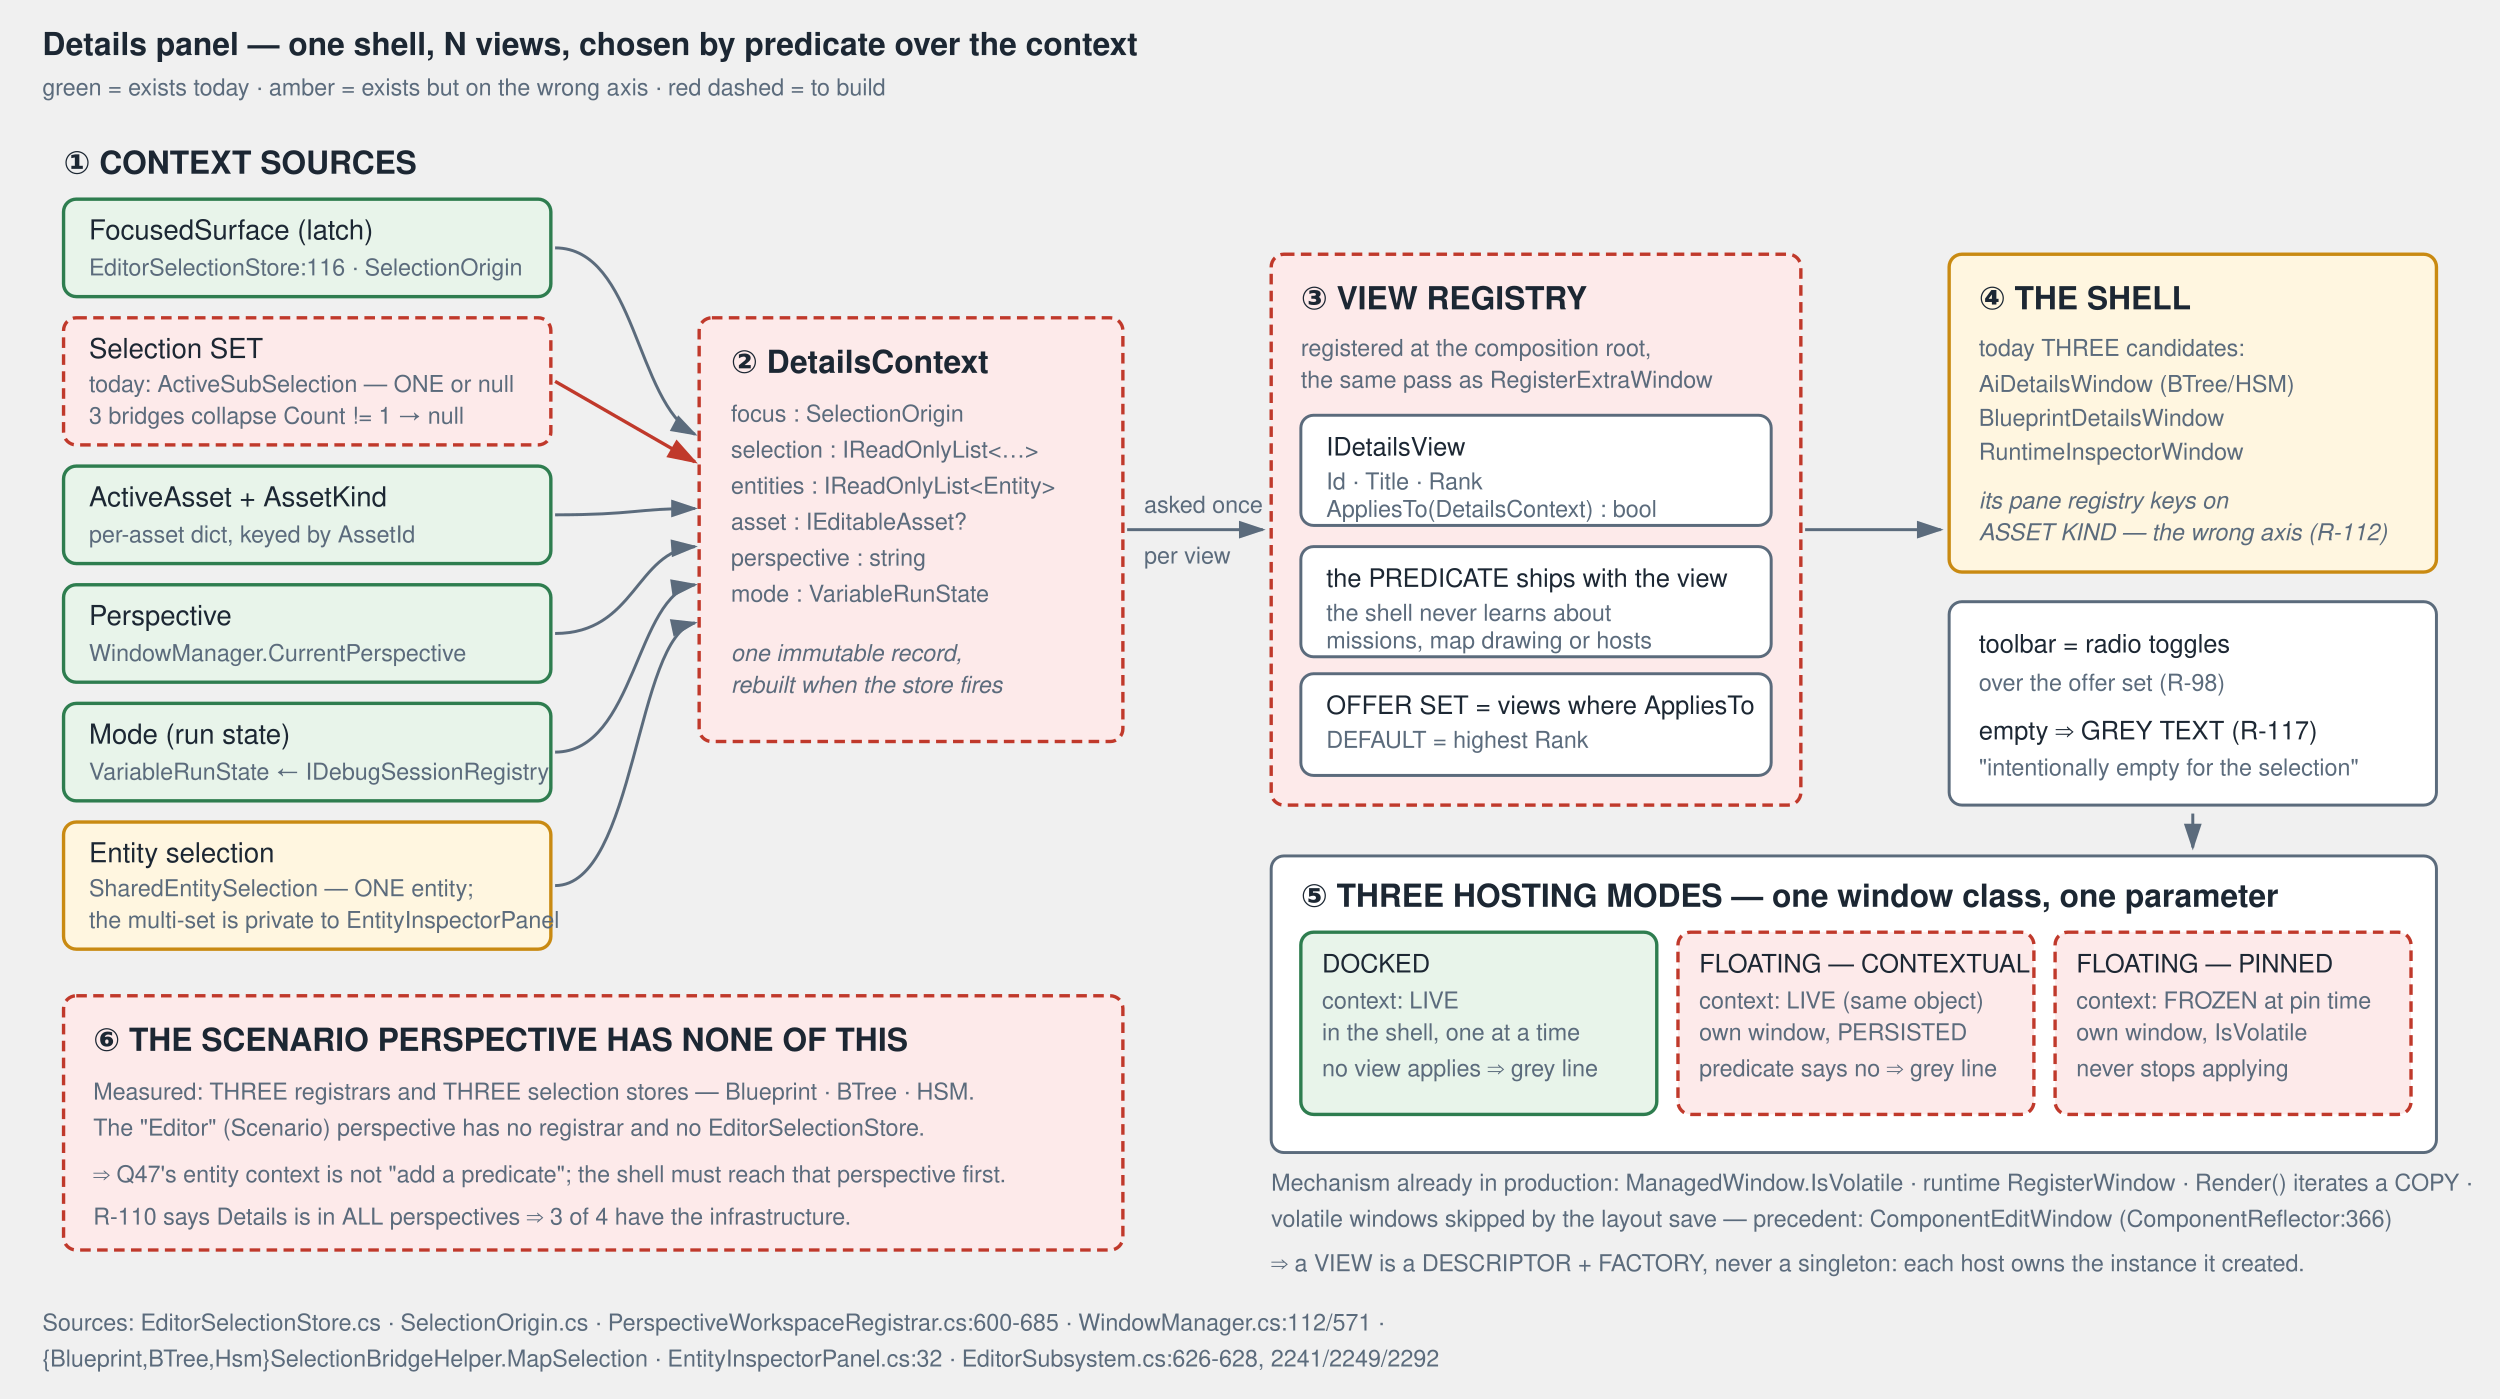
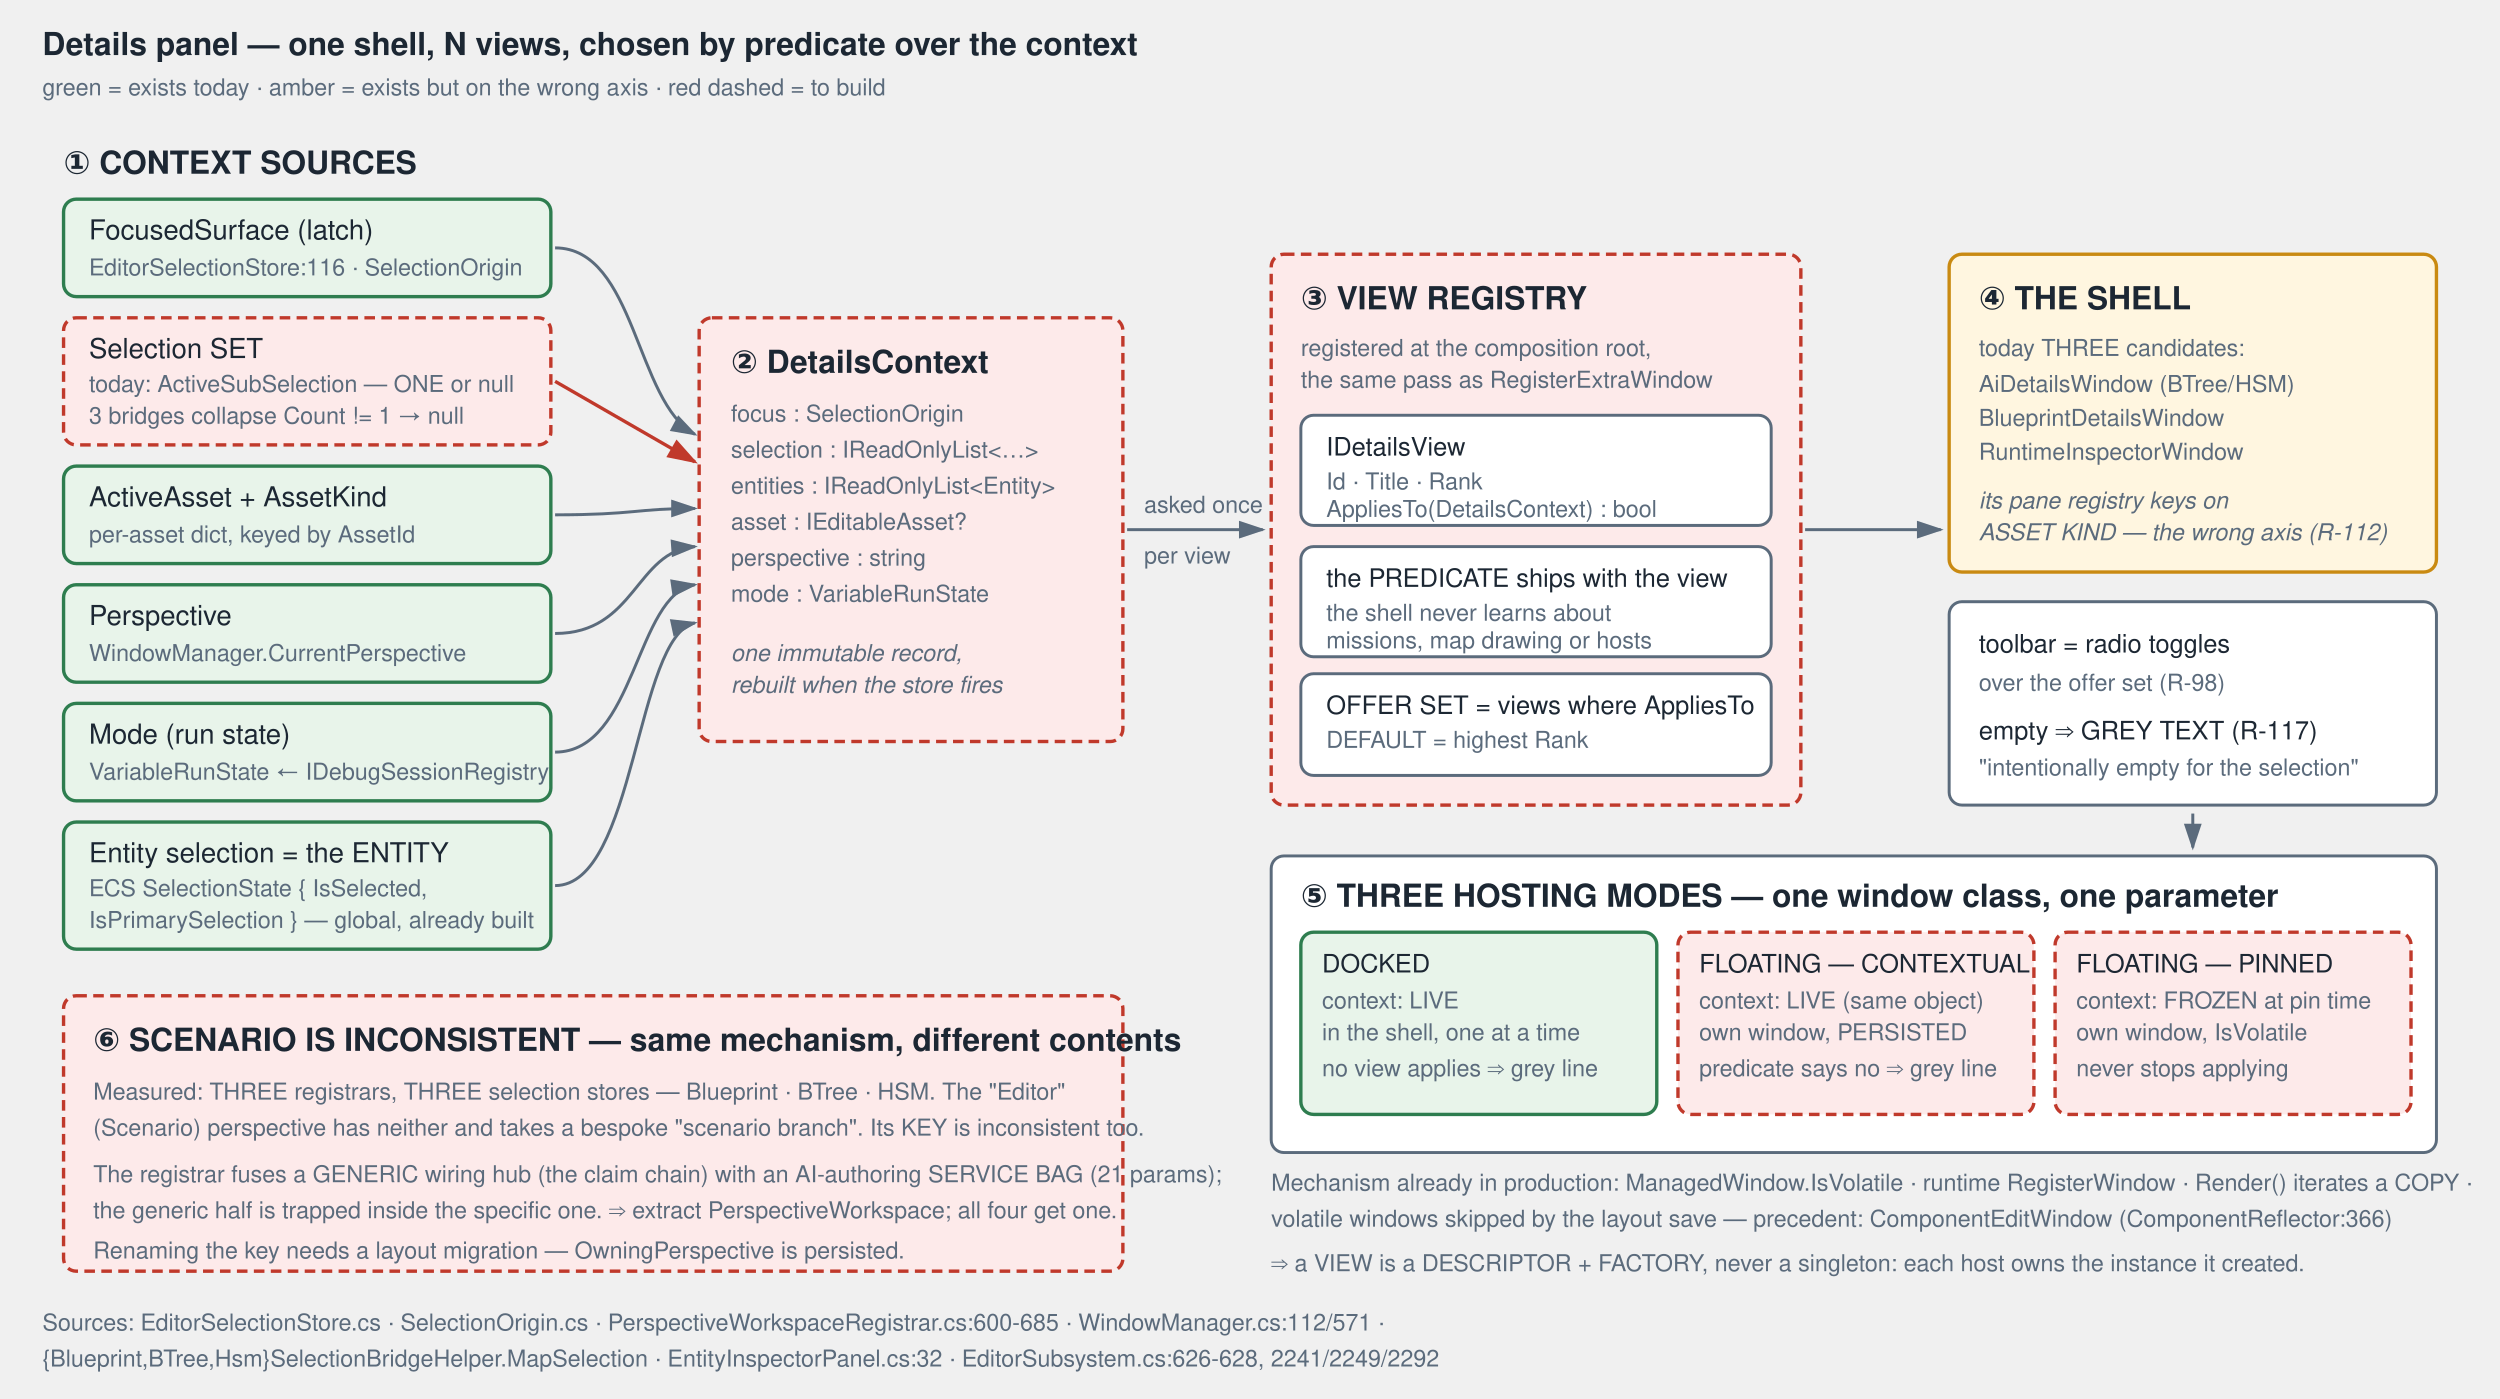
<svg xmlns="http://www.w3.org/2000/svg" viewBox="0 0 1180 660" font-family="Segoe UI,Helvetica,Arial,sans-serif" font-size="13">
  <defs>
    <marker id="a" markerWidth="9" markerHeight="9" refX="8" refY="3" orient="auto">
      <path d="M0,0 L9,3 L0,6 z" fill="#5b6b7c" />
    </marker>
    <marker id="ax" markerWidth="9" markerHeight="9" refX="8" refY="3" orient="auto">
      <path d="M0,0 L9,3 L0,6 z" fill="#c0392b" />
    </marker>
  </defs>
  <style>
    .box   { fill:#ffffff; stroke:#5b6b7c; stroke-width:1.4; rx:6; }
    .exist { fill:#e8f4ea; stroke:#2e7d4f; stroke-width:1.6; rx:6; }
    .gap   { fill:#fdeaea; stroke:#c0392b; stroke-width:1.6; rx:6; stroke-dasharray:5 3; }
    .part  { fill:#fff6e0; stroke:#c98a12; stroke-width:1.6; rx:6; }
    .t     { fill:#1c2733; }
    .s     { fill:#5b6b7c; font-size:11px; }
    .hdr   { font-size:15px; font-weight:700; fill:#1c2733; }
    .lbl   { font-size:11px; fill:#5b6b7c; }
    .ln    { stroke:#5b6b7c; stroke-width:1.4; fill:none; marker-end:url(#a); }
    .lnx   { stroke:#c0392b; stroke-width:1.6; fill:none; marker-end:url(#ax); }
  </style>
  <text x="20" y="26" class="hdr">Details panel — one shell, N views, chosen by predicate over the context</text>
  <text x="20" y="45" class="s">green = exists today · amber = exists but on the wrong axis · red dashed = to build</text>
  <text x="30" y="82" class="hdr" font-size="13">① CONTEXT SOURCES</text>
  <rect class="exist" x="30" y="94" width="230" height="46" />
  <text x="42" y="113" class="t">FocusedSurface (latch)</text>
  <text x="42" y="130" class="s">EditorSelectionStore:116 · SelectionOrigin</text>
  <rect class="gap" x="30" y="150" width="230" height="60" />
  <text x="42" y="169" class="t">Selection SET</text>
  <text x="42" y="185" class="s">today: ActiveSubSelection — ONE or null</text>
  <text x="42" y="200" class="s">3 bridges collapse Count != 1 → null</text>
  <rect class="exist" x="30" y="220" width="230" height="46" />
  <text x="42" y="239" class="t">ActiveAsset + AssetKind</text>
  <text x="42" y="256" class="s">per-asset dict, keyed by AssetId</text>
  <rect class="exist" x="30" y="276" width="230" height="46" />
  <text x="42" y="295" class="t">Perspective</text>
  <text x="42" y="312" class="s">WindowManager.CurrentPerspective</text>
  <rect class="exist" x="30" y="332" width="230" height="46" />
  <text x="42" y="351" class="t">Mode (run state)</text>
  <text x="42" y="368" class="s">VariableRunState ← IDebugSessionRegistry</text>
-   <rect class="part" x="30" y="388" width="230" height="60" />
-   <text x="42" y="407" class="t">Entity selection</text>
-   <text x="42" y="423" class="s">SharedEntitySelection — ONE entity;</text>
-   <text x="42" y="438" class="s">the multi-set is private to EntityInspectorPanel</text>
+   <rect class="exist" x="30" y="388" width="230" height="60" />
+   <text x="42" y="407" class="t">Entity selection = the ENTITY</text>
+   <text x="42" y="423" class="s">ECS SelectionState { IsSelected,</text>
+   <text x="42" y="438" class="s">IsPrimarySelection } — global, already built</text>
  <rect class="gap" x="330" y="150" width="200" height="200" />
  <text x="345" y="176" class="hdr" font-size="13">② DetailsContext</text>
  <text x="345" y="199" class="s">focus : SelectionOrigin</text>
  <text x="345" y="216" class="s">selection : IReadOnlyList&lt;…&gt;</text>
  <text x="345" y="233" class="s">entities : IReadOnlyList&lt;Entity&gt;</text>
  <text x="345" y="250" class="s">asset : IEditableAsset?</text>
  <text x="345" y="267" class="s">perspective : string</text>
  <text x="345" y="284" class="s">mode : VariableRunState</text>
  <text x="345" y="312" class="s" font-style="italic">one immutable record,</text>
  <text x="345" y="327" class="s" font-style="italic">rebuilt when the store fires</text>
  <path class="ln" d="M262 117 C 300 117, 300 190, 328 205" />
  <path class="lnx" d="M262 180 L 328 218" />
  <path class="ln" d="M262 243 C 300 243, 300 240, 328 240" />
  <path class="ln" d="M262 299 C 300 299, 300 260, 328 258" />
  <path class="ln" d="M262 355 C 300 355, 300 280, 328 276" />
  <path class="ln" d="M262 418 C 300 418, 300 300, 328 294" />
  <rect class="gap" x="600" y="120" width="250" height="260" />
  <text x="614" y="146" class="hdr" font-size="13">③ VIEW REGISTRY</text>
  <text x="614" y="168" class="s">registered at the composition root,</text>
  <text x="614" y="183" class="s">the same pass as RegisterExtraWindow</text>
  <rect class="box" x="614" y="196" width="222" height="52" />
  <text x="626" y="215" class="t" font-size="12">IDetailsView</text>
  <text x="626" y="231" class="s">Id · Title · Rank</text>
  <text x="626" y="244" class="s">AppliesTo(DetailsContext) : bool</text>
  <rect class="box" x="614" y="258" width="222" height="52" />
  <text x="626" y="277" class="t" font-size="12">the PREDICATE ships with the view</text>
  <text x="626" y="293" class="s">the shell never learns about</text>
  <text x="626" y="306" class="s">missions, map drawing or hosts</text>
  <rect class="box" x="614" y="318" width="222" height="48" />
  <text x="626" y="337" class="t" font-size="12">OFFER SET = views where AppliesTo</text>
  <text x="626" y="353" class="s">DEFAULT = highest Rank</text>
  <path class="ln" d="M532 250 L 596 250" />
  <text x="540" y="242" class="lbl">asked once</text>
  <text x="540" y="266" class="lbl">per view</text>
  <rect class="part" x="920" y="120" width="230" height="150" />
  <text x="934" y="146" class="hdr" font-size="13">④ THE SHELL</text>
  <text x="934" y="168" class="s">today THREE candidates:</text>
  <text x="934" y="185" class="s">AiDetailsWindow (BTree/HSM)</text>
  <text x="934" y="201" class="s">BlueprintDetailsWindow</text>
  <text x="934" y="217" class="s">RuntimeInspectorWindow</text>
  <text x="934" y="240" class="s" font-style="italic">its pane registry keys on</text>
  <text x="934" y="255" class="s" font-style="italic">ASSET KIND — the wrong axis (R-112)</text>
  <rect class="box" x="920" y="284" width="230" height="96" />
  <text x="934" y="308" class="t" font-size="12">toolbar = radio toggles</text>
  <text x="934" y="326" class="s">over the offer set (R-98)</text>
  <text x="934" y="349" class="t" font-size="12">empty ⇒ GREY TEXT (R-117)</text>
  <text x="934" y="366" class="s">"intentionally empty for the selection"</text>
  <path class="ln" d="M852 250 L 916 250" />
  <rect class="box" x="600" y="404" width="550" height="140" />
  <text x="614" y="428" class="hdr" font-size="13">⑤ THREE HOSTING MODES — one window class, one parameter</text>
  <rect class="exist" x="614" y="440" width="168" height="86" />
  <text x="624" y="459" class="t" font-size="12">DOCKED</text>
  <text x="624" y="476" class="s">context: LIVE</text>
  <text x="624" y="491" class="s">in the shell, one at a time</text>
  <text x="624" y="508" class="s">no view applies ⇒ grey line</text>
  <rect class="gap" x="792" y="440" width="168" height="86" />
  <text x="802" y="459" class="t" font-size="12">FLOATING — CONTEXTUAL</text>
  <text x="802" y="476" class="s">context: LIVE (same object)</text>
  <text x="802" y="491" class="s">own window, PERSISTED</text>
  <text x="802" y="508" class="s">predicate says no ⇒ grey line</text>
  <rect class="gap" x="970" y="440" width="168" height="86" />
  <text x="980" y="459" class="t" font-size="12">FLOATING — PINNED</text>
  <text x="980" y="476" class="s">context: FROZEN at pin time</text>
  <text x="980" y="491" class="s">own window, IsVolatile</text>
  <text x="980" y="508" class="s">never stops applying</text>
  <path class="ln" d="M1035 384 L 1035 400" />
  <text x="600" y="562" class="s">Mechanism already in production: ManagedWindow.IsVolatile · runtime RegisterWindow · Render() iterates a COPY ·</text>
  <text x="600" y="579" class="s">volatile windows skipped by the layout save — precedent: ComponentEditWindow (ComponentReflector:366)</text>
  <text x="600" y="600" class="s">⇒ a VIEW is a DESCRIPTOR + FACTORY, never a singleton: each host owns the instance it created.</text>
-   <rect class="gap" x="30" y="470" width="500" height="120" />
-   <text x="44" y="496" class="hdr" font-size="13">⑥ THE SCENARIO PERSPECTIVE HAS NONE OF THIS</text>
-   <text x="44" y="519" class="s">Measured: THREE registrars and THREE selection stores — Blueprint · BTree · HSM.</text>
-   <text x="44" y="536" class="s">The "Editor" (Scenario) perspective has no registrar and no EditorSelectionStore.</text>
-   <text x="44" y="558" class="s">⇒ Q47's entity context is not "add a predicate"; the shell must reach that perspective first.</text>
-   <text x="44" y="578" class="s">R-110 says Details is in ALL perspectives ⇒ 3 of 4 have the infrastructure.</text>
+   <rect class="gap" x="30" y="470" width="500" height="130" />
+   <text x="44" y="496" class="hdr" font-size="13">⑥ SCENARIO IS INCONSISTENT — same mechanism, different contents</text>
+   <text x="44" y="519" class="s">Measured: THREE registrars, THREE selection stores — Blueprint · BTree · HSM. The "Editor"</text>
+   <text x="44" y="536" class="s">(Scenario) perspective has neither and takes a bespoke "scenario branch". Its KEY is inconsistent too.</text>
+   <text x="44" y="558" class="s">The registrar fuses a GENERIC wiring hub (the claim chain) with an AI-authoring SERVICE BAG (21 params);</text>
+   <text x="44" y="575" class="s">the generic half is trapped inside the specific one. ⇒ extract PerspectiveWorkspace; all four get one.</text>
+   <text x="44" y="594" class="s">Renaming the key needs a layout migration — OwningPerspective is persisted.</text>
  <text x="20" y="628" class="s">Sources: EditorSelectionStore.cs · SelectionOrigin.cs · PerspectiveWorkspaceRegistrar.cs:600-685 · WindowManager.cs:112/571 ·</text>
  <text x="20" y="645" class="s">{Blueprint,BTree,Hsm}SelectionBridgeHelper.MapSelection · EntityInspectorPanel.cs:32 · EditorSubsystem.cs:626-628, 2241/2249/2292</text>
</svg>
